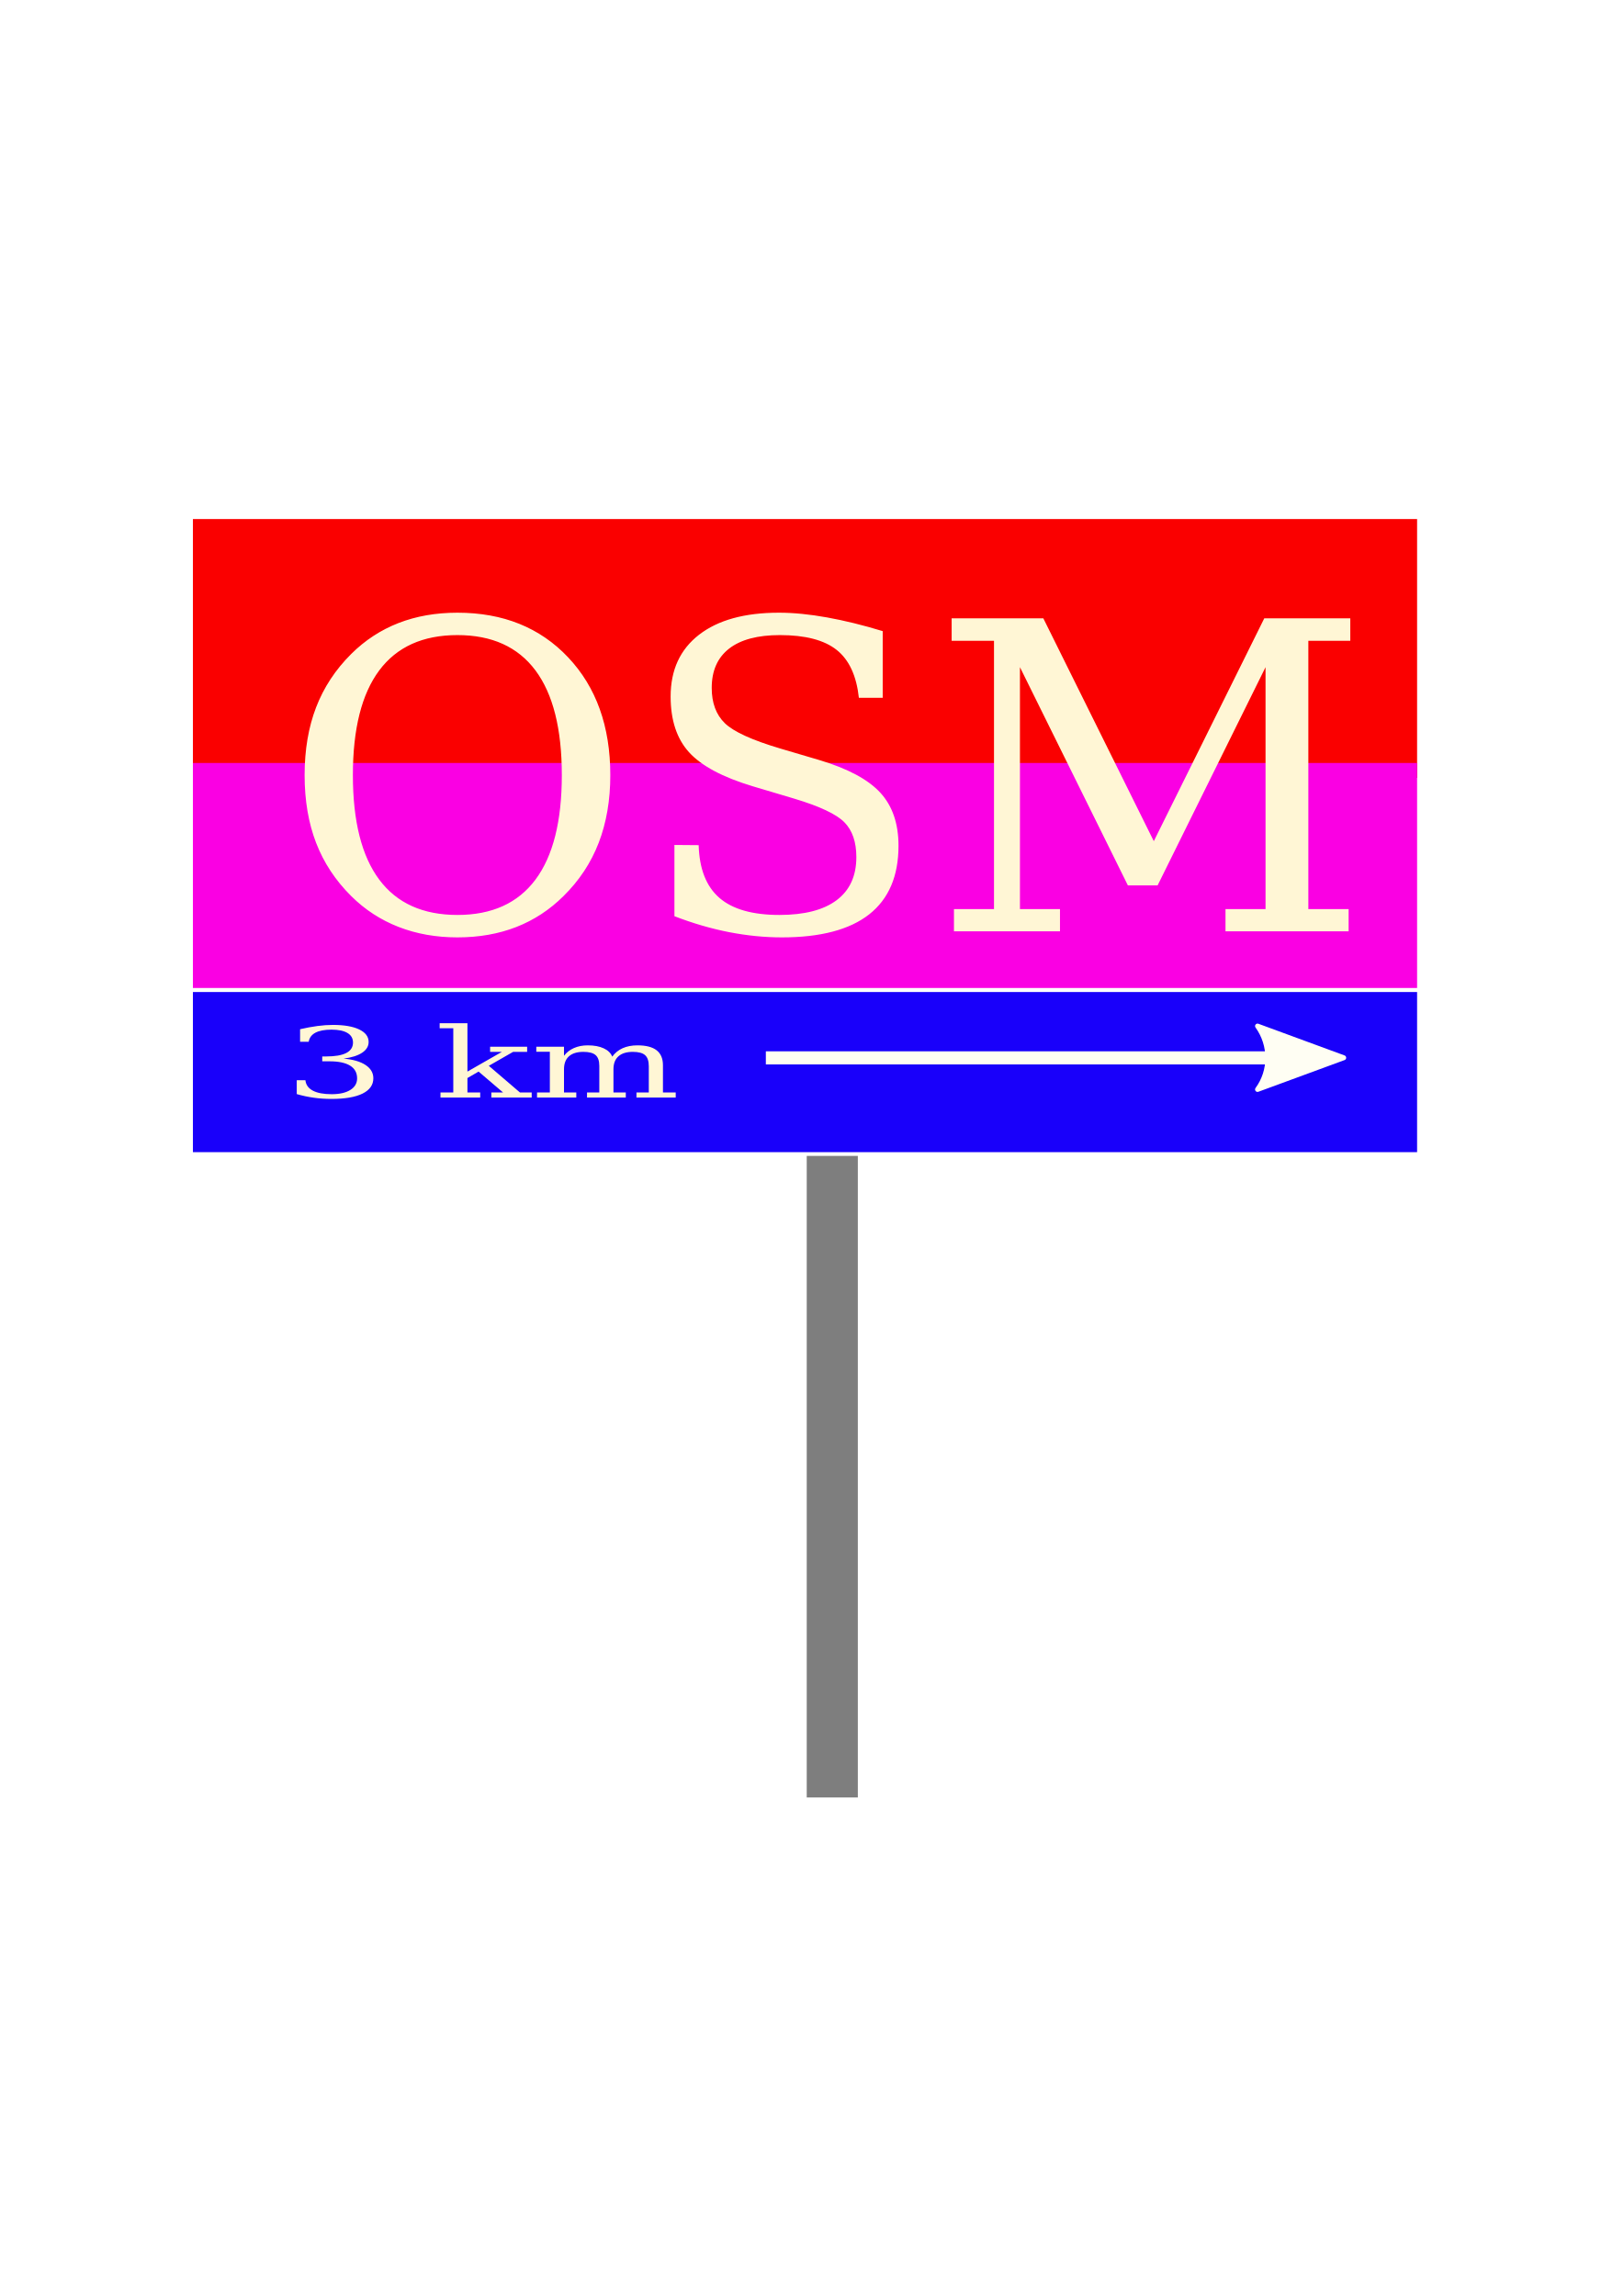
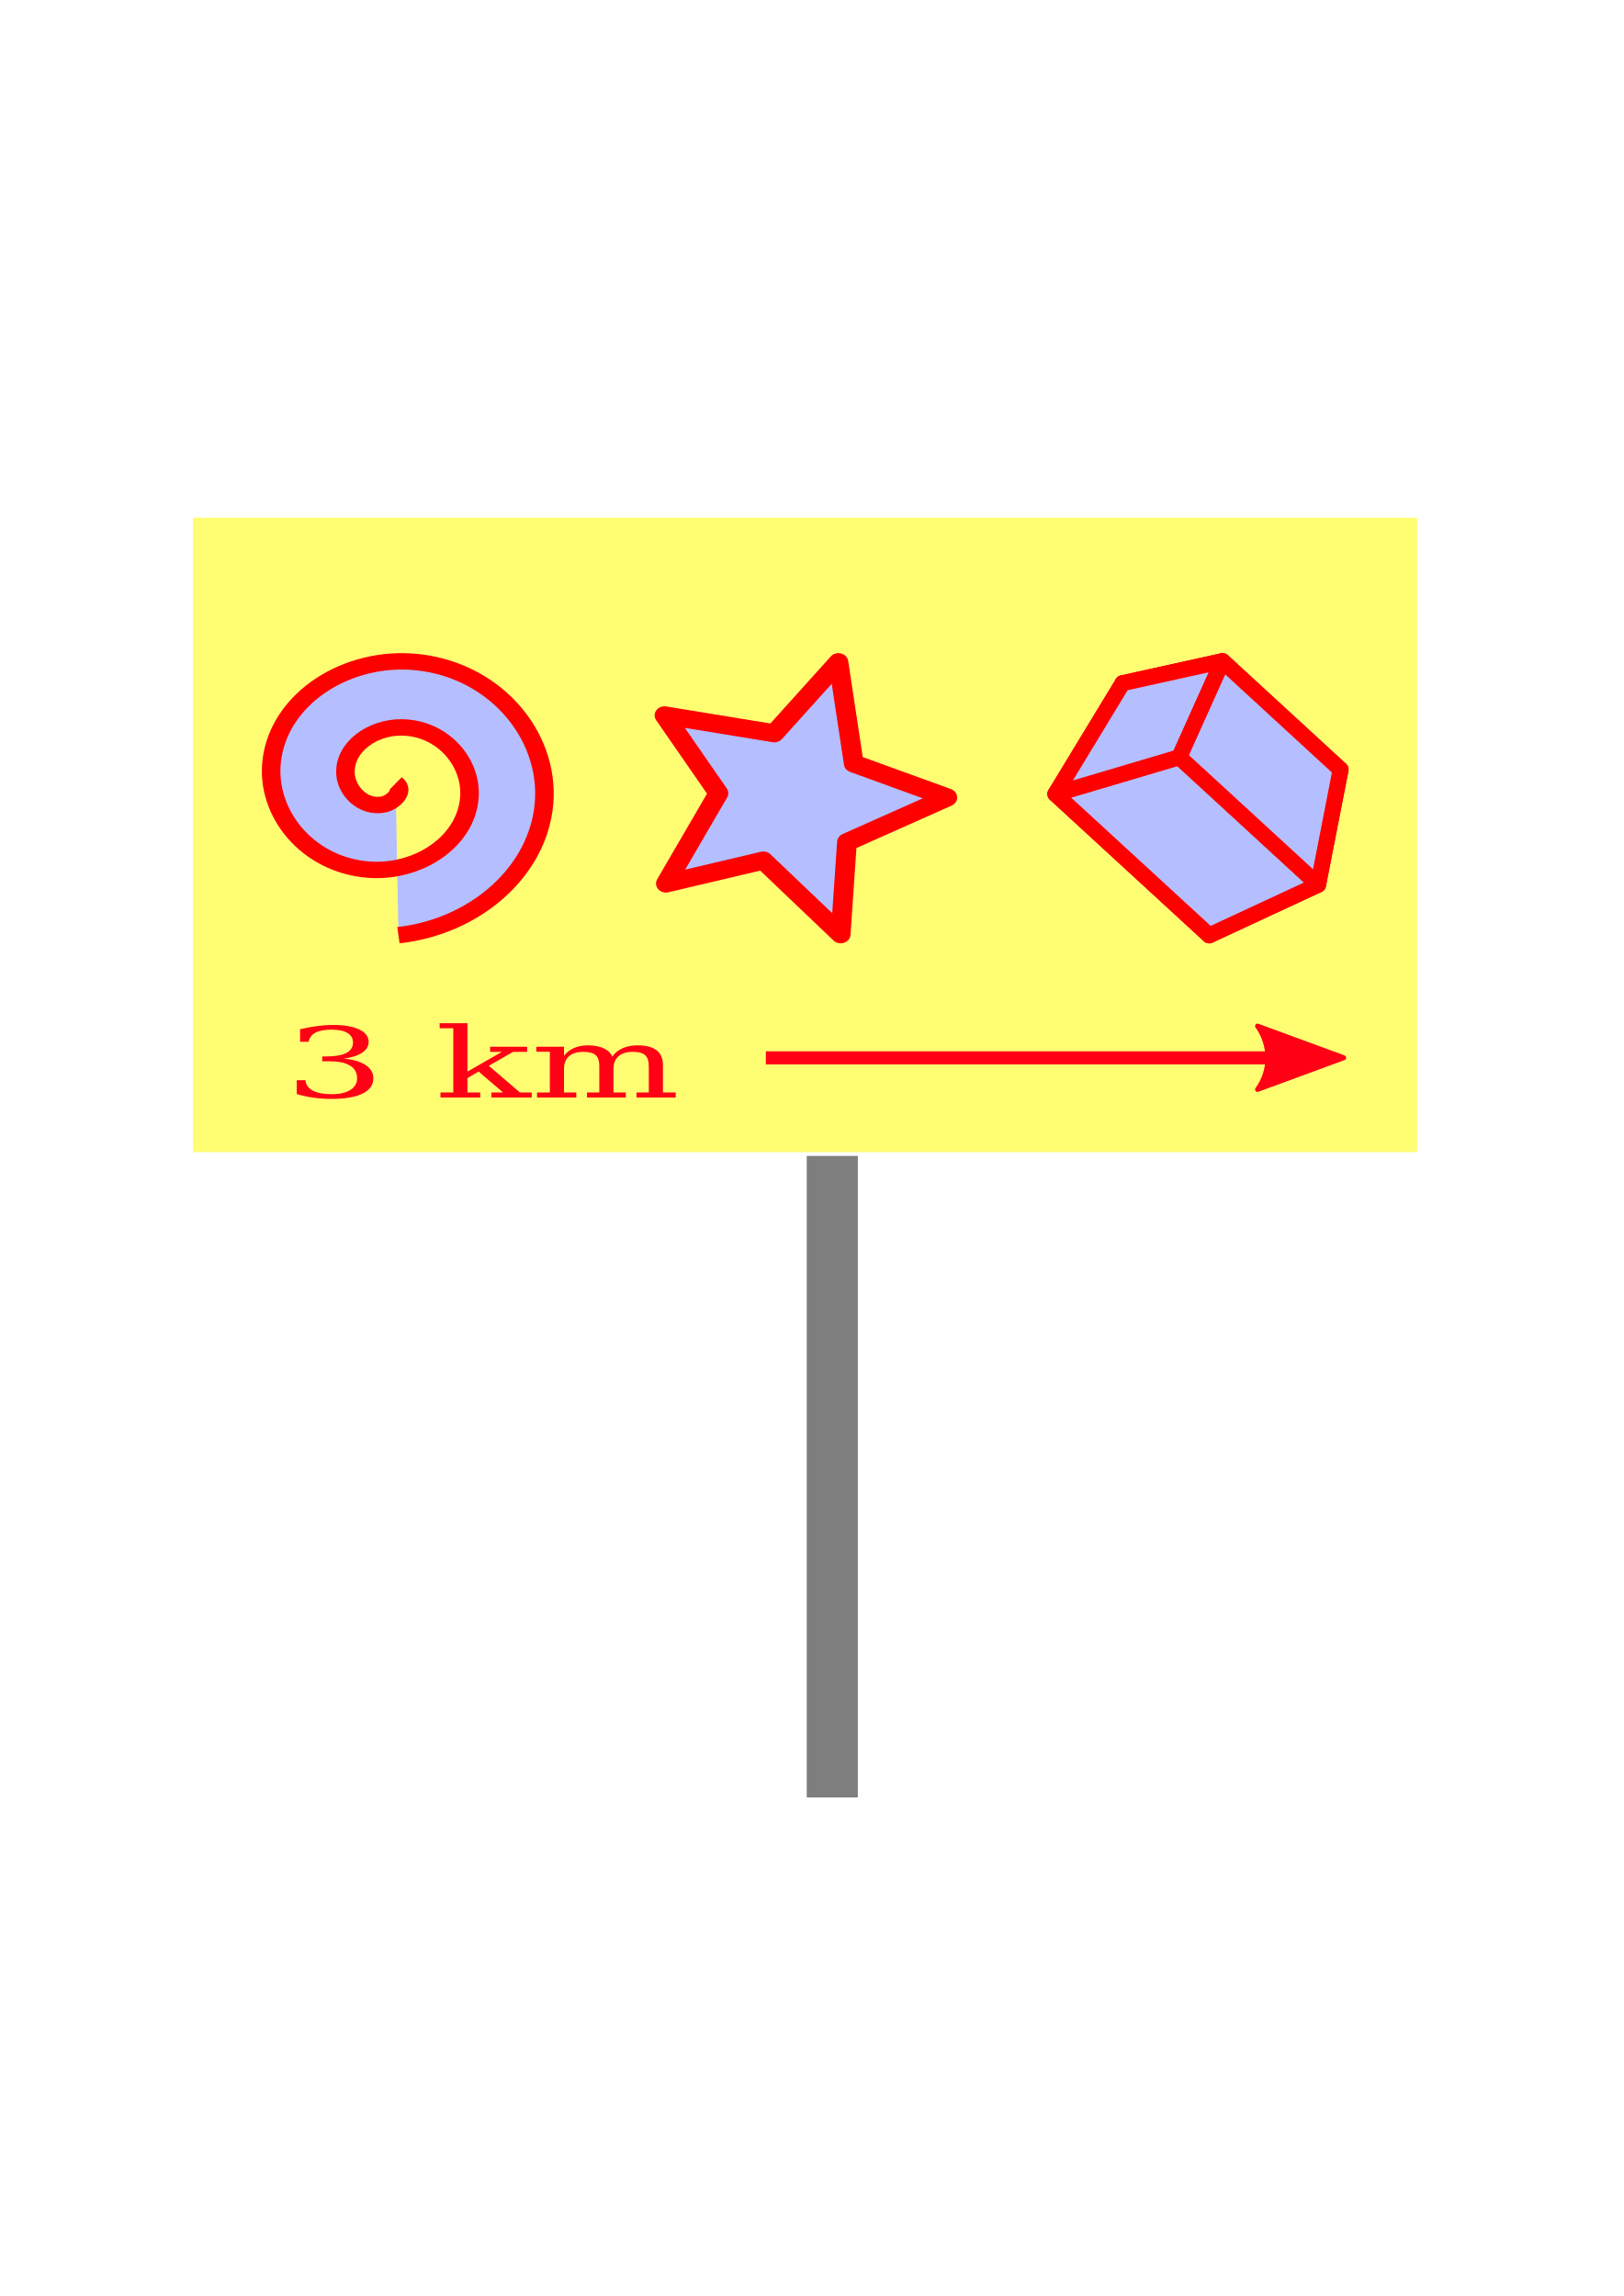
<svg xmlns="http://www.w3.org/2000/svg" width="210mm" height="297mm" viewBox="0 0 744.094 1052.362" id="svg2" version="1.1">
  <defs id="defs4">
    <marker orient="auto" refY="0.0" refX="0.0" id="Arrow2Mend" style="overflow:visible;">
-       <path id="path5776" style="fill-rule:evenodd;stroke-width:0.625;stroke-linejoin:round;stroke:#fffef3;stroke-opacity:1;fill:#fffef3;fill-opacity:1" d="M 8.719,4.034 L -2.207,0.016 L 8.719,-4.002 C 6.973,-1.63 6.983,1.616 8.719,4.034 z " transform="scale(0.6) rotate(180) translate(0,0)" />
+       <path id="path5776" style="fill-rule:evenodd;stroke-width:0.625;stroke-linejoin:round;stroke:#ff0015;stroke-opacity:1;fill:#ff0015;fill-opacity:1" d="M 8.719,4.034 L -2.207,0.016 L 8.719,-4.002 C 6.973,-1.63 6.983,1.616 8.719,4.034 z " transform="scale(0.6) rotate(180) translate(0,0)" />
    </marker>
    <marker orient="auto" refY="0.0" refX="0.0" id="Arrow2Lend" style="overflow:visible;">
      <path id="path5770" style="fill-rule:evenodd;stroke-width:0.625;stroke-linejoin:round;stroke:#fffef3;stroke-opacity:1;fill:#fffef3;fill-opacity:1" d="M 8.719,4.034 L -2.207,0.016 L 8.719,-4.002 C 6.973,-1.63 6.983,1.616 8.719,4.034 z " transform="scale(1.1) rotate(180) translate(1,0)" />
    </marker>
    <marker orient="auto" refY="0.0" refX="0.0" id="Arrow1Lend" style="overflow:visible;">
      <path id="path5752" d="M 0.0,0.0 L 5.0,-5.0 L -12.5,0.0 L 5.0,5.0 L 0.0,0.0 z " style="fill-rule:evenodd;stroke:#fffef3;stroke-width:1pt;stroke-opacity:1;fill:#fffef3;fill-opacity:1" transform="scale(0.8) rotate(180) translate(12.5,0)" />
    </marker>
  </defs>
  <g id="layer1">
-     <rect style="fill:#fa0000;fill-opacity:1;stroke:#ff0000;stroke-width:0;stroke-miterlimit:4;stroke-dasharray:none;stroke-opacity:1" id="rect4221" width="561.007" height="118.618" x="88.404" y="237.903" />
-     <rect style="fill:#fa00e3;fill-opacity:1;stroke:#ff0000;stroke-width:0;stroke-miterlimit:4;stroke-dasharray:none;stroke-opacity:1" id="rect4221-7" width="561.007" height="103.133" x="88.404" y="349.707" />
-     <rect style="fill:#1900fa;fill-opacity:1;stroke:#ff0000;stroke-width:0;stroke-miterlimit:4;stroke-dasharray:none;stroke-opacity:1" id="rect4221-7-5" width="561.007" height="73.397" x="88.404" y="454.689" />
-     <text xml:space="preserve" style="font-style:normal;font-variant:normal;font-weight:normal;font-stretch:normal;font-size:197.319px;line-height:125%;font-family:'DejaVu Serif';-inkscape-font-specification:'DejaVu Serif, Normal';text-align:start;letter-spacing:0px;word-spacing:0px;writing-mode:lr-tb;text-anchor:start;fill:#fff6d5;fill-opacity:1;stroke:none;stroke-width:1px;stroke-linecap:butt;stroke-linejoin:miter;stroke-opacity:1" x="128.13" y="428.043" id="text4305" transform="scale(1.002777,0.9972307)">
-       <tspan id="tspan4951" x="128.13" y="428.043">OSM</tspan>
-       <tspan id="tspan4953" x="128.13" y="674.692" />
-     </text>
+     <rect style="fill:#fffe73;fill-opacity:1;stroke:#ff0000;stroke-width:0;stroke-miterlimit:4;stroke-dasharray:none;stroke-opacity:1" id="rect4221-7-5" width="561.007" height="290.814" x="88.404" y="237.272" />
    <rect style="fill:#7c7c7c;fill-opacity:1;stroke:#7e7e7e;stroke-width:14.917;stroke-miterlimit:4;stroke-dasharray:none;stroke-opacity:1" id="rect7422-8" width="8.5" height="279.142" x="377.161" y="537.265" />
-     <path style="fill:none;fill-rule:evenodd;stroke:#fffef3;stroke-width:6.024;stroke-linecap:butt;stroke-linejoin:miter;stroke-miterlimit:4;stroke-dasharray:none;stroke-opacity:1;marker-end:url(#Arrow2Mend)" d="m 350.966,484.876 c 256.837,0 256.837,0 256.837,0 l 0,0 0,0" id="path5203" />
+     <path style="fill:none;fill-rule:evenodd;stroke:#ff0015;stroke-width:6.024;stroke-linecap:butt;stroke-linejoin:miter;stroke-miterlimit:4;stroke-dasharray:none;stroke-opacity:1;marker-end:url(#Arrow2Mend)" d="m 350.966,484.876 c 256.837,0 256.837,0 256.837,0 l 0,0 0,0" id="path5203" />
    <path style="fill:none;fill-rule:evenodd;stroke:#000000;stroke-width:1.394px;stroke-linecap:butt;stroke-linejoin:miter;stroke-opacity:1" d="M 697.686,778.876 Z" id="path6523" />
-     <text xml:space="preserve" style="font-style:normal;font-variant:normal;font-weight:normal;font-stretch:normal;font-size:56.904px;line-height:125%;font-family:'DejaVu Serif';-inkscape-font-specification:'DejaVu Serif, Normal';text-align:start;letter-spacing:0px;word-spacing:0px;writing-mode:lr-tb;text-anchor:start;fill:#fff6d5;fill-opacity:1;stroke:none;stroke-width:1px;stroke-linecap:butt;stroke-linejoin:miter;stroke-opacity:1" x="102.837" y="638.375" id="text4305-9" transform="scale(1.269017,0.7880117)">
+     <text xml:space="preserve" style="font-style:normal;font-variant:normal;font-weight:normal;font-stretch:normal;font-size:56.904px;line-height:125%;font-family:'DejaVu Serif';-inkscape-font-specification:'DejaVu Serif, Normal';text-align:start;letter-spacing:0px;word-spacing:0px;writing-mode:lr-tb;text-anchor:start;fill:#ff0015;fill-opacity:1;stroke:none;stroke-width:1px;stroke-linecap:butt;stroke-linejoin:miter;stroke-opacity:1;" x="102.837" y="638.375" id="text4305-9" transform="scale(1.269017,0.7880117)">
      <tspan id="tspan7348" x="102.837" y="638.375">3 km</tspan>
      <tspan id="tspan7350" x="102.837" y="709.505" />
    </text>
+     <path style="fill:#b5befe;fill-opacity:1;fill-rule:evenodd;stroke:#ff0000;stroke-width:8;stroke-linecap:butt;stroke-linejoin:miter;stroke-miterlimit:4;stroke-dasharray:none;stroke-opacity:1" id="path4178" d="m 357.713,374.37 c 4.264,3.707 -1.337,9.327 -5.077,10.223 -8.903,2.134 -16.048,-6.515 -16.544,-14.675 -0.808,-13.319 11.729,-23.061 24.272,-22.864 17.664,0.277 30.165,16.971 29.184,33.87 -1.277,21.998 -22.22,37.31 -43.467,35.504 -26.329,-2.238 -44.477,-27.474 -41.825,-53.064 3.177,-30.661 32.73,-51.655 62.662,-48.145 34.994,4.104 58.842,37.987 54.465,72.259 -4.087,31.998 -30.766,56.974 -62.468,60.906" transform="matrix(1.062387,0,0,0.9398045,-198.7161,7.237072)" />
+     <path style="opacity:1;fill:#b5befe;fill-opacity:1;stroke:#ff0000;stroke-width:8;stroke-linecap:round;stroke-linejoin:round;stroke-miterlimit:4;stroke-dasharray:none;stroke-dashoffset:0;stroke-opacity:1" id="path4180" d="m 375.447,604.957 -31.369,-32.595 -39.514,10.157 21.306,-39.906 -21.87,-34.441 44.537,7.931 25.997,-31.443 6.22,44.808 37.937,15.009 -40.693,19.762 z" transform="matrix(1.129973,0,0,1.036668,-38.99195,-198.9234)" />
+     <g id="g7229" style="opacity:1;fill:#b5befe;fill-opacity:1;fill-rule:nonzero;stroke:#ff0000;stroke-width:8.659;stroke-linecap:round;stroke-linejoin:miter;stroke-miterlimit:4;stroke-dasharray:none;stroke-dashoffset:0;stroke-opacity:1">
+       <path id="path7235" style="fill:#b5befe;fill-opacity:1;fill-rule:evenodd;stroke:#ff0000;stroke-width:7.298;stroke-linecap:butt;stroke-linejoin:round;stroke-miterlimit:4;stroke-dasharray:none;stroke-opacity:1" d="m 573.5,367.392 40.851,-14.635 -54.11,-49.746 -45.77,10.113 z" points="614.351,352.757 560.242,303.011 514.472,313.124 573.5,367.392 " />
+       <path id="path7231" style="fill:#b5befe;fill-opacity:1;fill-rule:evenodd;stroke:#ff0000;stroke-width:7.298;stroke-linecap:butt;stroke-linejoin:round;stroke-miterlimit:4;stroke-dasharray:none;stroke-opacity:1" d="m 573.5,367.392 -59.029,-54.268 -30.823,50.781 70.494,64.809 z" points="514.472,313.124 483.649,363.904 554.143,428.713 573.5,367.392 " />
+       <path id="path7233" style="fill:#b5befe;fill-opacity:1;fill-rule:evenodd;stroke:#ff0000;stroke-width:7.298;stroke-linecap:butt;stroke-linejoin:round;stroke-miterlimit:4;stroke-dasharray:none;stroke-opacity:1" d="m 573.5,367.392 40.851,-14.635 -10.304,52.752 -49.904,23.205 z" points="614.351,352.757 604.048,405.509 554.143,428.713 573.5,367.392 " />
+       <path id="path7241" style="fill:#b5befe;fill-opacity:1;fill-rule:evenodd;stroke:#ff0000;stroke-width:7.298;stroke-linecap:butt;stroke-linejoin:round;stroke-miterlimit:4;stroke-dasharray:none;stroke-opacity:1" d="m 554.143,428.713 49.904,-23.205 -63.591,-58.462 -56.808,16.858 z" points="604.048,405.509 540.457,347.046 483.649,363.904 554.143,428.713 " />
+       <path id="path7239" style="fill:#b5befe;fill-opacity:1;fill-rule:evenodd;stroke:#ff0000;stroke-width:7.298;stroke-linecap:butt;stroke-linejoin:round;stroke-miterlimit:4;stroke-dasharray:none;stroke-opacity:1" d="m 514.472,313.124 45.77,-10.113 -19.785,44.036 -56.808,16.858 z" points="560.242,303.011 540.457,347.046 483.649,363.904 514.472,313.124 " />
+       <path id="path7237" style="fill:#b5befe;fill-opacity:1;fill-rule:evenodd;stroke:#ff0000;stroke-width:7.298;stroke-linecap:butt;stroke-linejoin:round;stroke-miterlimit:4;stroke-dasharray:none;stroke-opacity:1" d="m 614.351,352.757 -54.11,-49.746 -19.785,44.036 63.591,58.462 z" points="560.242,303.011 540.457,347.046 604.048,405.509 614.351,352.757 " />
+     </g>
  </g>
</svg>
